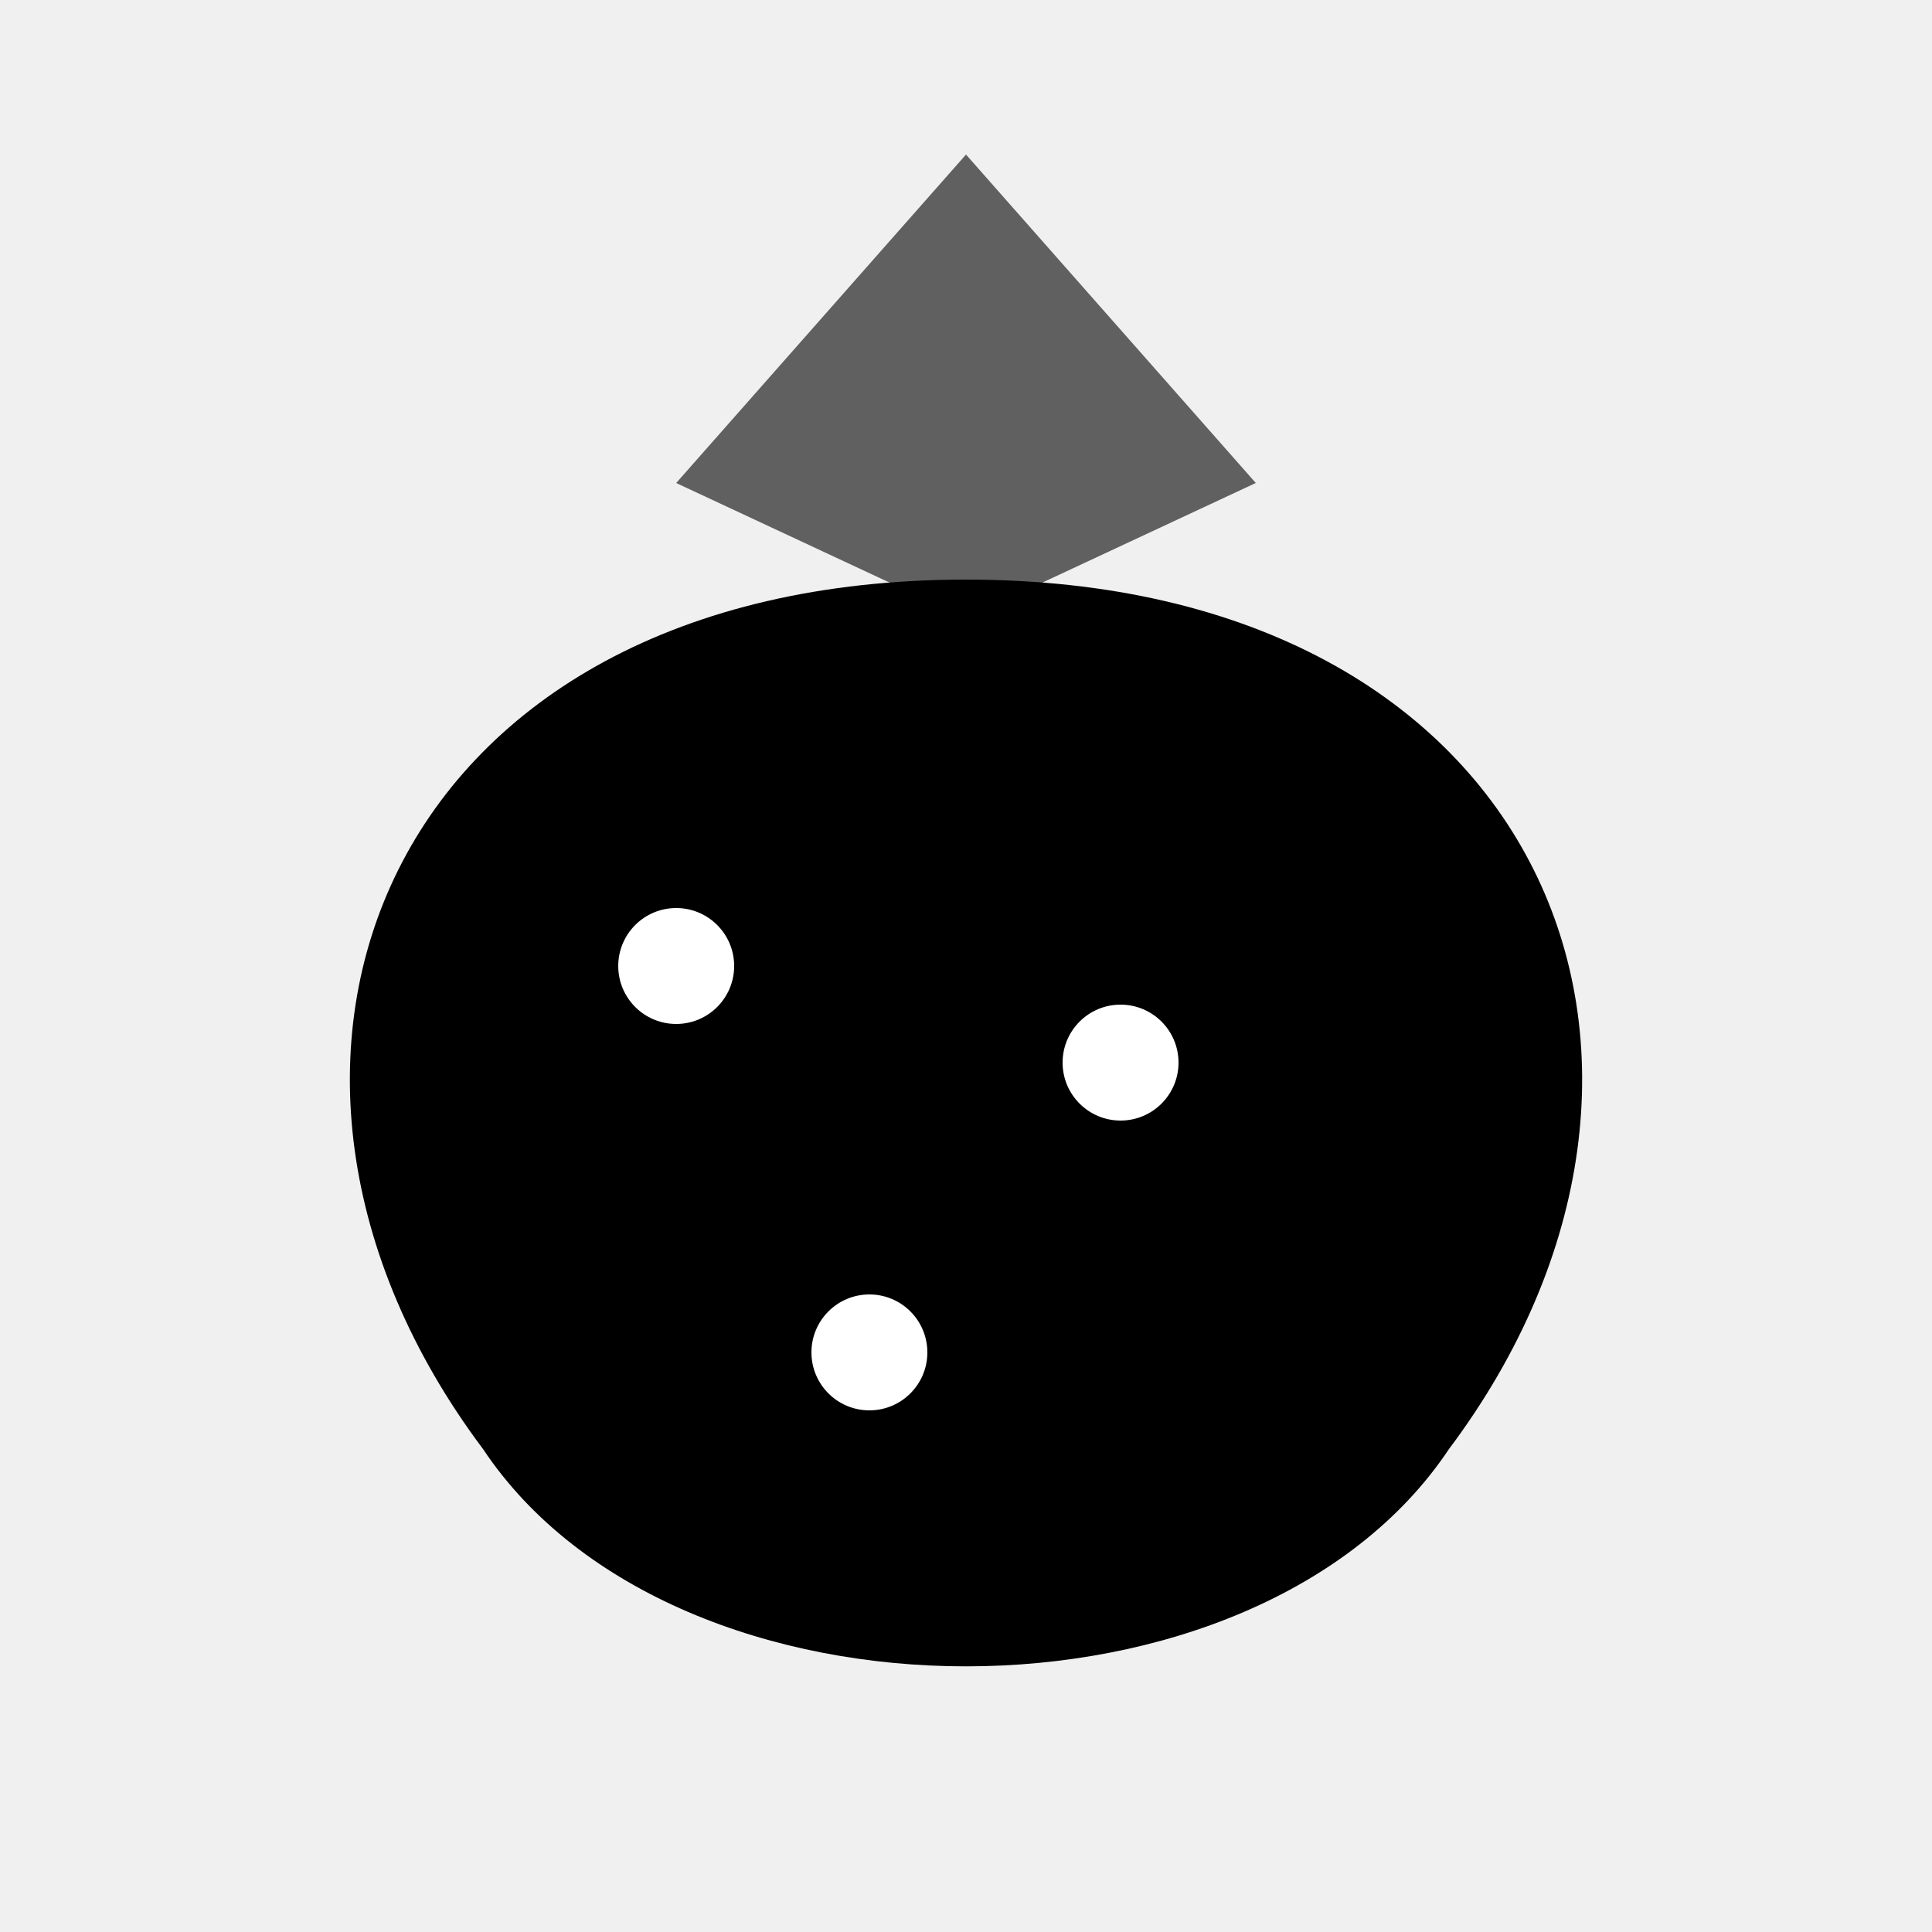
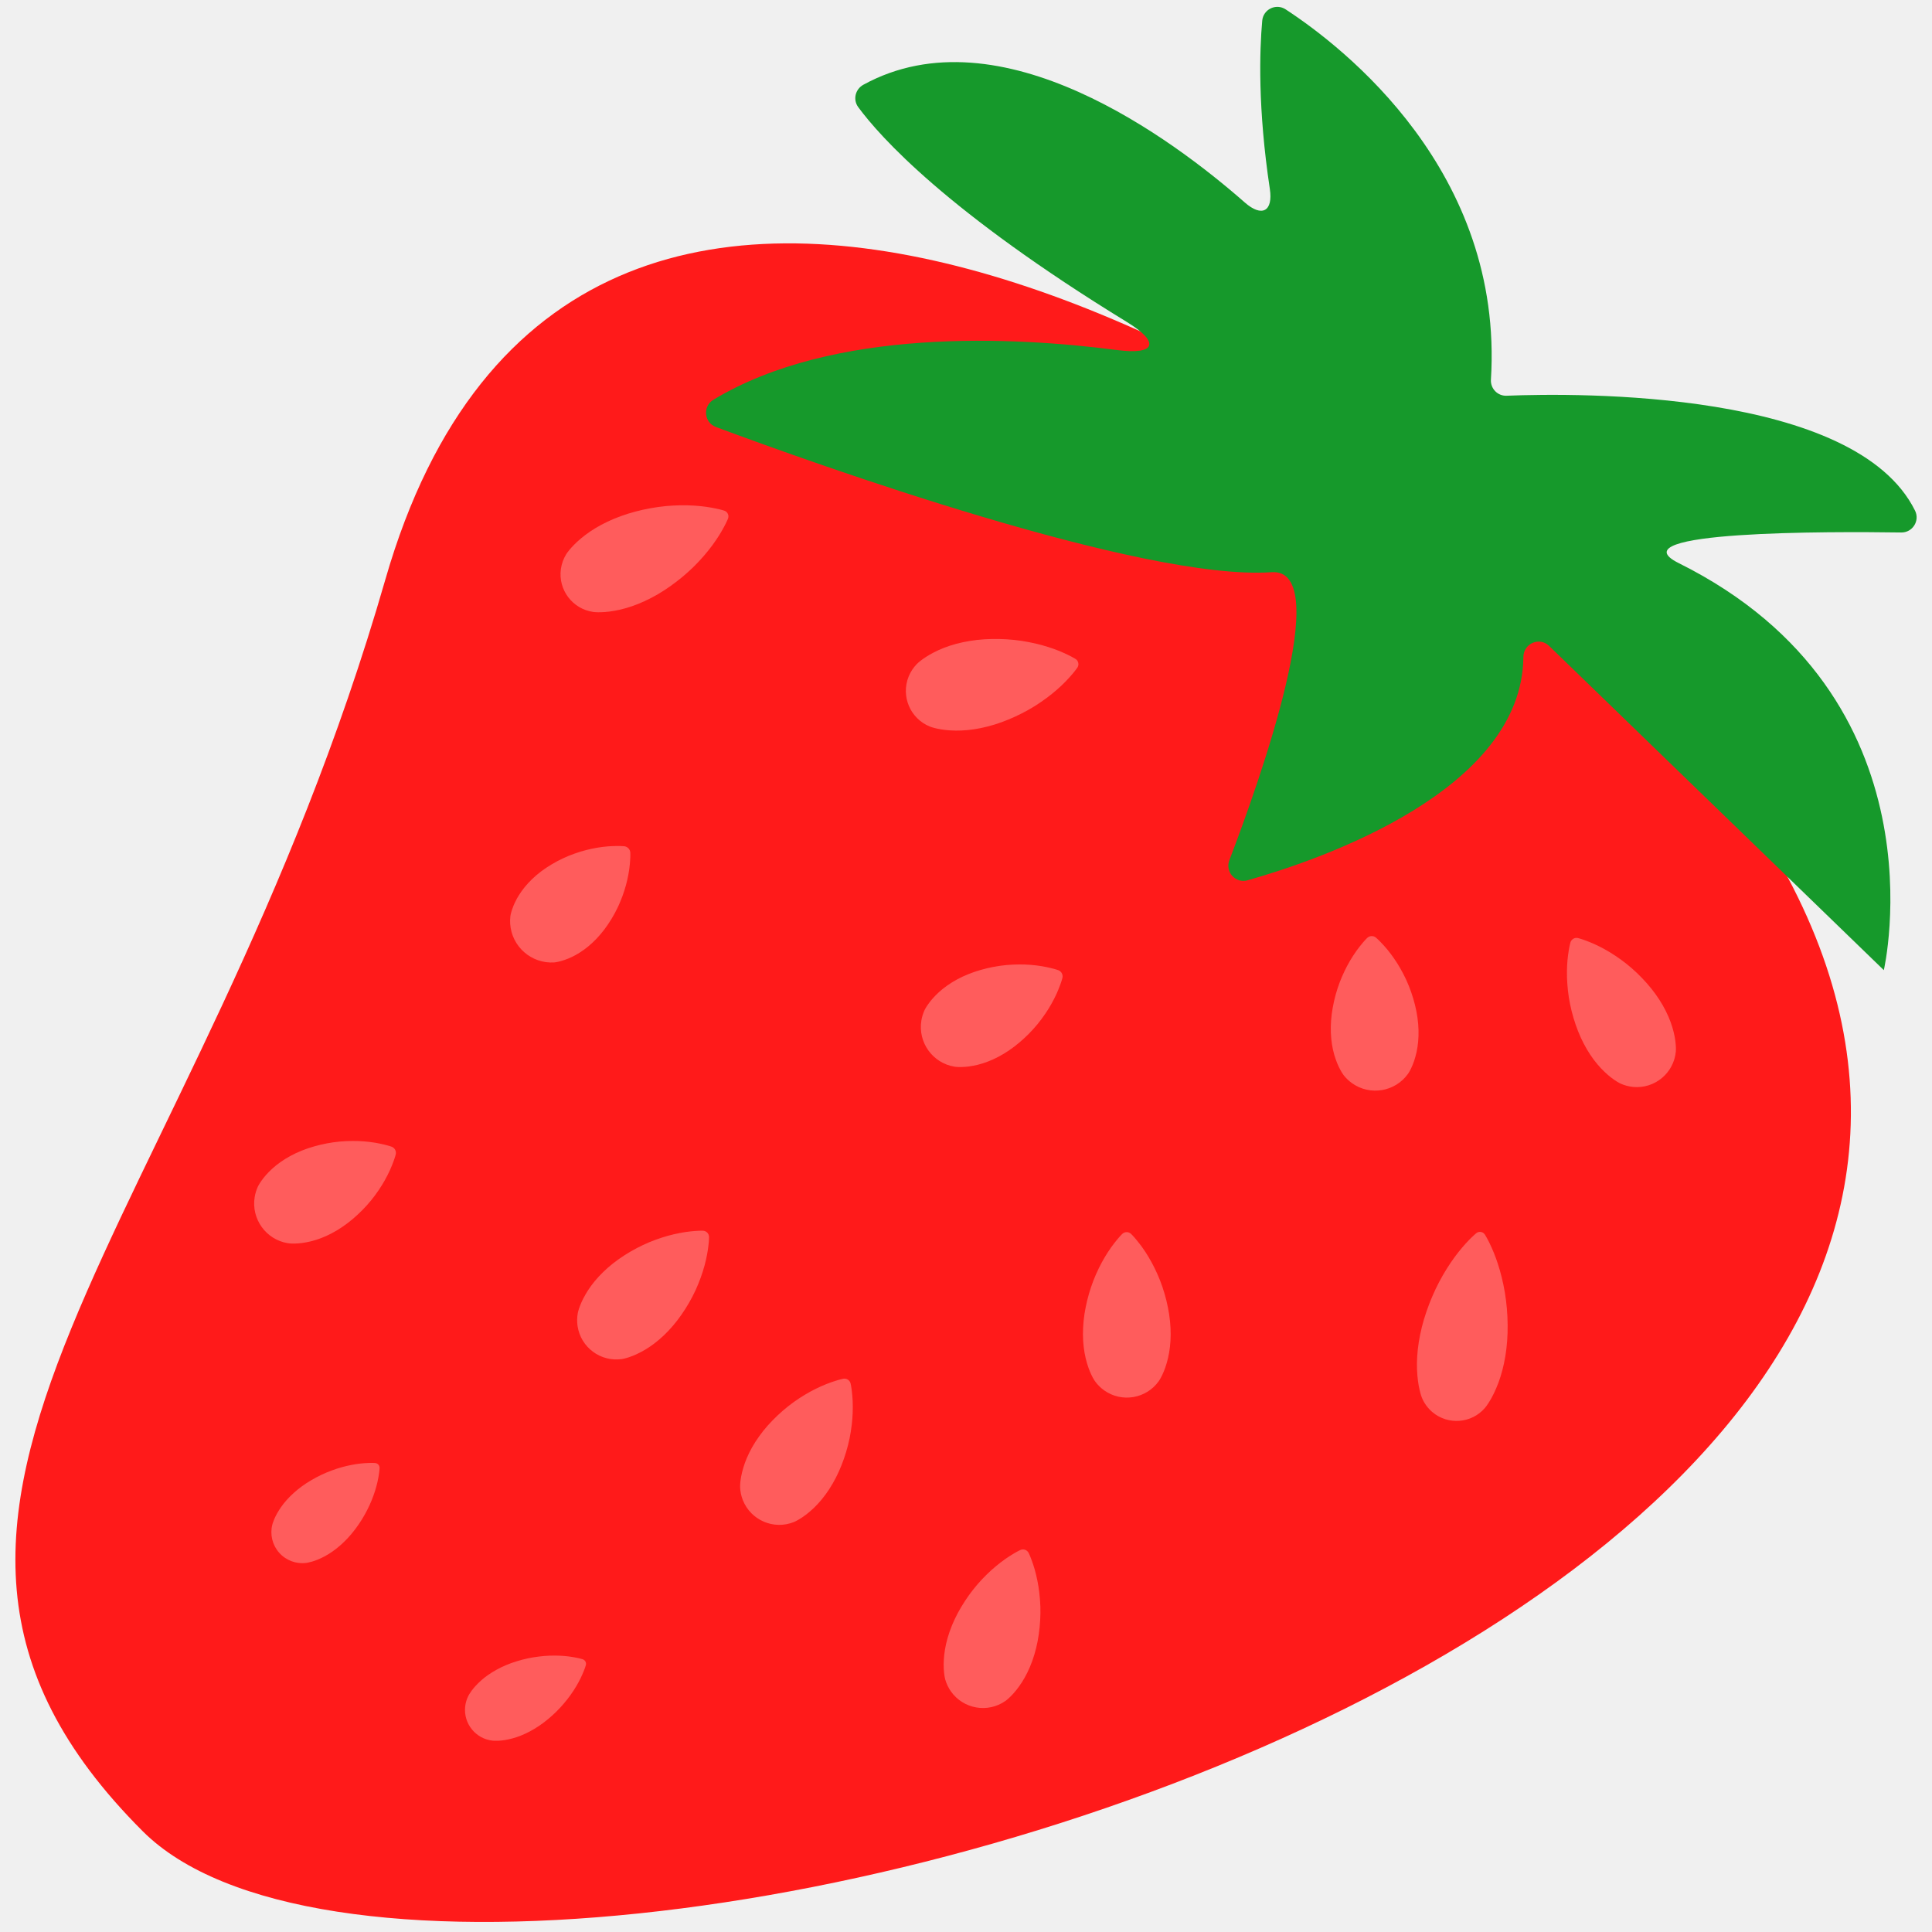
- <svg viewBox="0 0 100 100">
-   <path d="M50 30C20 30 10 55 25 75C35 90 65 90 75 75C90 55 80 30 50 30Z" fill="currentColor" />
-   <path d="M35 25 L50 32 L65 25 L50 8Z" fill="currentColor" opacity="0.6" />
-   <circle cx="35" cy="50" r="3" fill="#fff" />
-   <circle cx="58" cy="55" r="3" fill="#fff" />
-   <circle cx="45" cy="70" r="3" fill="#fff" />
+ <svg xmlns="http://www.w3.org/2000/svg" width="800px" height="800px" viewBox="0 0 512 512" aria-hidden="true" role="img" class="iconify iconify--fxemoji" preserveAspectRatio="xMidYMid meet">
+   <path fill="#FF1A1A" d="M429.725 175.045c-74.584-74.584-277.675-194.859-327.59-21.509S-48.492 398.983 37.809 485.284s632.682-69.474 391.916-310.239z" />
+   <path fill="#FF5C5C" d="M192.935 137.43s-.083.217-.256.588c-.182.351-.416.937-.775 1.55c-.353.627-.764 1.426-1.286 2.235a42.532 42.532 0 0 1-1.791 2.635a45.306 45.306 0 0 1-2.256 2.825a51.302 51.302 0 0 1-2.659 2.851a50.459 50.459 0 0 1-6.24 5.209a42.598 42.598 0 0 1-6.817 3.976c-2.276 1.053-4.51 1.802-6.51 2.263a30.751 30.751 0 0 1-2.787.503c-.851.104-1.607.165-2.246.18c-1.272.043-2.061-.067-2.061-.067c-5.521-.765-9.377-5.862-8.611-11.384a10.285 10.285 0 0 1 1.44-3.966s.423-.676 1.271-1.624c.422-.48.953-1.021 1.579-1.607a31.293 31.293 0 0 1 2.174-1.815c1.636-1.238 3.644-2.471 5.913-3.541c2.266-1.075 4.792-1.99 7.423-2.678a50.633 50.633 0 0 1 8-1.444a51.58 51.58 0 0 1 3.893-.21a45.06 45.06 0 0 1 3.614.082c1.141.072 2.207.182 3.17.316c.956.119 1.832.317 2.54.448c.701.117 1.301.315 1.686.4c.395.106.615.181.615.181a1.605 1.605 0 0 1 .995 2.04l-.018.054zm169.396 111.117s-.157.147-.411.422c-.232.274-.651.679-1.038 1.189c-.402.511-.932 1.132-1.421 1.84a36.098 36.098 0 0 0-3.063 5.179c-.483.993-.94 2.038-1.355 3.117a37.84 37.84 0 0 0-1.856 6.738c-.416 2.287-.58 4.565-.495 6.693c.08 2.128.413 4.106.898 5.794c.249.844.517 1.616.8 2.3c.289.683.574 1.277.847 1.765c.533.977.984 1.53.984 1.53a11.053 11.053 0 0 0 2.073 1.94c4.794 3.413 11.447 2.293 14.859-2.501c0 0 .414-.582.881-1.592c.24-.505.485-1.117.728-1.818c.238-.7.453-1.489.646-2.348c.372-1.717.573-3.712.512-5.841c-.056-2.129-.371-4.391-.937-6.645a37.86 37.86 0 0 0-2.298-6.6a40.137 40.137 0 0 0-1.558-3.02a35.905 35.905 0 0 0-1.695-2.696a35.086 35.086 0 0 0-1.705-2.27c-.535-.675-1.105-1.26-1.54-1.742c-.419-.483-.865-.859-1.114-1.117c-.272-.257-.438-.394-.438-.394a1.746 1.746 0 0 0-2.304.077zm-81.86 8.566s-.201-.076-.56-.183c-.348-.087-.896-.286-1.523-.408c-.635-.136-1.425-.338-2.277-.465a36.073 36.073 0 0 0-5.994-.468a39.727 39.727 0 0 0-3.391.157a37.706 37.706 0 0 0-6.859 1.302c-2.233.634-4.348 1.49-6.218 2.504c-1.872 1.009-3.498 2.179-4.798 3.358a23.137 23.137 0 0 0-1.708 1.731c-.485.56-.892 1.078-1.209 1.537c-.641.908-.937 1.557-.937 1.557c-.373.829-.67 1.766-.824 2.706c-.952 5.81 2.985 11.292 8.795 12.244c0 0 .704.115 1.815.09a18.256 18.256 0 0 0 1.95-.147a23.084 23.084 0 0 0 2.389-.454c1.703-.422 3.581-1.121 5.462-2.113c1.884-.988 3.773-2.267 5.544-3.768a37.73 37.73 0 0 0 4.903-4.969a40.152 40.152 0 0 0 2.02-2.729a36.105 36.105 0 0 0 2.952-5.238c.369-.778.642-1.546.883-2.149c.248-.589.389-1.155.51-1.492c.111-.357.16-.567.16-.567a1.75 1.75 0 0 0-1.085-2.036zm-176.679 46.779s-.201-.076-.56-.183c-.348-.087-.896-.286-1.523-.408c-.635-.136-1.425-.338-2.277-.465a36.073 36.073 0 0 0-5.994-.468a39.727 39.727 0 0 0-3.391.157a37.706 37.706 0 0 0-6.859 1.302c-2.233.634-4.348 1.49-6.218 2.504c-1.872 1.009-3.498 2.179-4.798 3.358a23.137 23.137 0 0 0-1.708 1.731c-.485.56-.892 1.078-1.209 1.537c-.641.908-.937 1.557-.937 1.557c-.373.829-.67 1.766-.824 2.706c-.952 5.81 2.985 11.292 8.795 12.244c0 0 .704.115 1.815.09a18.256 18.256 0 0 0 1.95-.147a23.084 23.084 0 0 0 2.389-.454c1.703-.422 3.581-1.121 5.462-2.113c1.884-.988 3.773-2.267 5.544-3.768a37.73 37.73 0 0 0 4.903-4.969a40.152 40.152 0 0 0 2.02-2.729a36.105 36.105 0 0 0 2.952-5.238c.369-.778.642-1.546.883-2.149c.248-.589.389-1.155.51-1.492c.111-.357.16-.567.16-.567a1.748 1.748 0 0 0-1.085-2.036zm61.663-79.623s-.209-.025-.574-.041c-.35-.001-.917-.06-1.538-.027c-.632.021-1.427.016-2.259.097a34.27 34.27 0 0 0-5.736.973a31.893 31.893 0 0 0-3.118.96c-1.059.357-2.084.799-3.101 1.274a32.971 32.971 0 0 0-2.957 1.574c-1.91 1.13-3.648 2.443-5.113 3.847c-1.468 1.401-2.66 2.897-3.547 4.322a18.215 18.215 0 0 0-1.812 3.794c-.179.5-.266.949-.347 1.233c-.072.293-.094.467-.094.467a11.77 11.77 0 0 0-.058 2.053c.397 6.063 5.634 10.655 11.696 10.258c0 0 .175-.011.471-.067c.288-.065.741-.126 1.251-.277a18.21 18.21 0 0 0 3.89-1.596c1.473-.805 3.034-1.911 4.515-3.298c1.484-1.384 2.893-3.044 4.128-4.888a33.035 33.035 0 0 0 1.738-2.863c.531-.989 1.03-1.987 1.446-3.024a31.52 31.52 0 0 0 1.134-3.059a34.384 34.384 0 0 0 1.294-5.671c.127-.826.167-1.62.224-2.25c.067-.618.04-1.188.059-1.537c.004-.365-.009-.576-.009-.576a1.796 1.796 0 0 0-1.583-1.678zm120.072-47.365a1.631 1.631 0 0 0-.474-2.257s-.192-.125-.543-.32c-.346-.173-.871-.506-1.508-.784c-.641-.294-1.427-.691-2.304-1.032a40.612 40.612 0 0 0-2.929-1.052a43.326 43.326 0 0 0-3.4-.929a49.13 49.13 0 0 0-3.726-.71a47.599 47.599 0 0 0-7.876-.477a39.963 39.963 0 0 0-7.597.856c-2.376.506-4.541 1.231-6.355 2.049c-.906.415-1.728.834-2.448 1.251c-.718.422-1.338.822-1.84 1.189c-1.007.721-1.553 1.278-1.553 1.278a10.415 10.415 0 0 0-2.172 3.32c-2.106 5.22.418 11.158 5.637 13.264c0 0 .723.292 1.935.549c.607.135 1.335.254 2.163.353c.826.094 1.747.148 2.744.166c1.99.022 4.264-.18 6.644-.668a39.981 39.981 0 0 0 7.304-2.258a47.773 47.773 0 0 0 7.026-3.591a48.707 48.707 0 0 0 3.13-2.143a43.315 43.315 0 0 0 2.743-2.212a40.958 40.958 0 0 0 2.263-2.137c.668-.663 1.229-1.342 1.699-1.868c.472-.51.82-1.025 1.068-1.323c.243-.32.369-.511.369-.511v-.003zm11.894 150.083s-.161.153-.424.439c-.24.286-.672.706-1.074 1.24c-.418.534-.967 1.183-1.478 1.927a38.243 38.243 0 0 0-1.625 2.498a39.821 39.821 0 0 0-1.6 2.956a44.466 44.466 0 0 0-1.452 3.298a42.827 42.827 0 0 0-2.067 7.167a35.521 35.521 0 0 0-.706 7.165c.013 2.286.283 4.42.715 6.248c.223.914.465 1.752.727 2.495c.268.743.533 1.39.791 1.923c.501 1.066.936 1.675.936 1.675a10.62 10.62 0 0 0 2.455 2.447c4.683 3.318 11.17 2.211 14.487-2.473c0 0 .432-.61.931-1.678c.256-.534.52-1.182.785-1.926c.26-.743.5-1.582.72-2.497c.426-1.83.69-3.964.696-6.25c.011-2.286-.232-4.725-.727-7.163a42.767 42.767 0 0 0-2.089-7.161a44.86 44.86 0 0 0-1.462-3.294a39.89 39.89 0 0 0-1.609-2.951a38.157 38.157 0 0 0-1.632-2.493c-.514-.742-1.064-1.389-1.484-1.922c-.404-.533-.837-.951-1.078-1.237c-.263-.285-.425-.438-.425-.438a1.691 1.691 0 0 0-2.311.005zm-27.001 83.771s-.203.09-.547.271c-.322.189-.87.44-1.428.808c-.573.363-1.307.79-2.038 1.32a39.837 39.837 0 0 0-4.866 4.059a44.857 44.857 0 0 0-2.474 2.621a42.81 42.81 0 0 0-4.349 6.06a35.52 35.52 0 0 0-3.066 6.514c-.754 2.159-1.214 4.259-1.42 6.127a26.384 26.384 0 0 0-.151 2.594c.003.789.037 1.488.101 2.077c.115 1.173.32 1.892.32 1.892a10.609 10.609 0 0 0 1.493 3.128c3.301 4.695 9.783 5.825 14.478 2.524c0 0 .612-.43 1.439-1.269c.42-.417.886-.94 1.385-1.551a26.198 26.198 0 0 0 1.515-2.111c1.015-1.581 1.978-3.504 2.75-5.656a35.544 35.544 0 0 0 1.715-6.992c.365-2.458.501-4.997.431-7.447a44.701 44.701 0 0 0-.274-3.594a39.66 39.66 0 0 0-1.229-6.215c-.235-.872-.537-1.666-.754-2.308c-.202-.637-.47-1.177-.601-1.527c-.153-.357-.254-.555-.254-.555a1.687 1.687 0 0 0-2.176-.77zm123.006-83.705a1.563 1.563 0 0 0-2.196-.251s-.188.149-.5.435c-.295.289-.784.704-1.302 1.248a43.016 43.016 0 0 0-3.874 4.58a48.592 48.592 0 0 0-2.128 3.134a55.612 55.612 0 0 0-2.046 3.55a56.118 56.118 0 0 0-3.372 7.889a47.73 47.73 0 0 0-2.027 8.105c-.412 2.625-.541 5.115-.455 7.281c.05 1.084.134 2.084.255 2.978c.126.895.268 1.68.423 2.333c.297 1.303.612 2.072.612 2.072a10.068 10.068 0 0 0 2.727 3.77c4.165 3.567 10.434 3.082 14.001-1.083c0 0 .54-.631 1.23-1.776c.352-.571.732-1.273 1.132-2.083c.395-.811.787-1.735 1.174-2.749c.76-2.03 1.417-4.436 1.848-7.058c.435-2.621.648-5.456.613-8.332a55.991 55.991 0 0 0-.732-8.548a55.777 55.777 0 0 0-.832-4.013a49.098 49.098 0 0 0-1.04-3.642a42.951 42.951 0 0 0-2.245-5.562c-.321-.679-.656-1.226-.846-1.593c-.207-.37-.339-.57-.339-.57a.996.996 0 0 0-.081-.115zm-169.944 38.326s-.219.04-.595.137c-.357.109-.948.226-1.577.455c-.641.22-1.455.465-2.289.811a39.846 39.846 0 0 0-5.675 2.817c-1.002.6-2.015 1.26-3.015 1.975a42.738 42.738 0 0 0-5.637 4.885a35.437 35.437 0 0 0-4.494 5.625c-1.234 1.925-2.17 3.861-2.804 5.63a26.304 26.304 0 0 0-.749 2.489c-.18.769-.31 1.456-.384 2.044c-.16 1.167-.128 1.915-.128 1.915c.053 1.118.289 2.291.726 3.389c2.121 5.333 8.164 7.937 13.497 5.817c0 0 .695-.276 1.694-.9c.505-.309 1.08-.708 1.707-1.187a26.327 26.327 0 0 0 1.964-1.702c1.354-1.302 2.738-2.949 3.988-4.863a35.483 35.483 0 0 0 3.291-6.403a42.834 42.834 0 0 0 2.148-7.143a44.38 44.38 0 0 0 .568-3.559a39.785 39.785 0 0 0 .247-6.331c-.027-.902-.136-1.745-.198-2.42c-.048-.667-.184-1.254-.231-1.625c-.066-.383-.118-.599-.118-.599a1.682 1.682 0 0 0-1.936-1.257zM100.594 389.05a1.284 1.284 0 0 0-1.228-1.339l-.487-.021c-.299.008-.779-.028-1.312.015c-.541.033-1.22.049-1.937.137a31.773 31.773 0 0 0-4.974.962c-.898.251-1.826.537-2.737.888a32.823 32.823 0 0 0-5.392 2.555c-3.45 1.989-6.304 4.648-8.021 7.118a20.914 20.914 0 0 0-1.107 1.758a16.315 16.315 0 0 0-.732 1.493c-.363.875-.506 1.448-.506 1.448a8.205 8.205 0 0 0 8.998 10.124s.586-.075 1.498-.333c.455-.13.983-.316 1.568-.551c.583-.239 1.212-.54 1.876-.893c2.655-1.416 5.63-3.938 8.01-7.131a32.74 32.74 0 0 0 3.17-5.055c.455-.863.848-1.751 1.203-2.614c.355-.862.656-1.715.913-2.527c.255-.813.464-1.588.627-2.299c.172-.701.267-1.374.363-1.907c.105-.524.125-1.005.168-1.301l.036-.487l.003-.04zm315.585-139.294s-.063.213-.147.592c-.064.368-.228.948-.308 1.612c-.094.672-.243 1.508-.313 2.408c-.084.909-.139 1.91-.153 2.976a39.987 39.987 0 0 0 .098 3.359c.081 1.165.212 2.367.397 3.582c.386 2.421.99 4.89 1.805 7.238c.801 2.355 1.82 4.584 2.982 6.553c1.158 1.972 2.461 3.682 3.751 5.048a26.248 26.248 0 0 0 1.88 1.794c.604.508 1.158.935 1.648 1.268c.969.671 1.65.98 1.65.98c1.021.459 2.173.779 3.351.887c5.716.523 10.773-3.687 11.295-9.403c0 0 .068-.745-.036-1.919a20.4 20.4 0 0 0-.286-2.06a26.302 26.302 0 0 0-.629-2.521c-.549-1.797-1.391-3.776-2.531-5.757c-1.137-1.984-2.57-3.972-4.22-5.833a42.86 42.86 0 0 0-5.398-5.149a44.3 44.3 0 0 0-2.917-2.117a40.107 40.107 0 0 0-2.871-1.747a37.75 37.75 0 0 0-2.663-1.339c-.817-.385-1.617-.668-2.248-.919c-.617-.259-1.201-.403-1.553-.53a9.277 9.277 0 0 0-.587-.165a1.69 1.69 0 0 0-1.997 1.162zm-229.872 76.398s-.222-.011-.61-.002c-.373.025-.975.004-1.639.084c-.675.068-1.523.122-2.414.268a39.675 39.675 0 0 0-6.168 1.451a44.664 44.664 0 0 0-3.385 1.237a42.855 42.855 0 0 0-6.602 3.473c-2.097 1.338-4.02 2.857-5.657 4.454c-1.64 1.593-2.992 3.266-4.012 4.843a26.145 26.145 0 0 0-1.296 2.253c-.35.707-.633 1.348-.84 1.902c-.422 1.1-.56 1.835-.56 1.835a10.632 10.632 0 0 0-.065 3.466c.851 5.676 6.142 9.588 11.818 8.737c0 0 .74-.111 1.855-.491a20.372 20.372 0 0 0 1.933-.768a26.47 26.47 0 0 0 2.3-1.21c1.615-.96 3.337-2.248 4.991-3.827c1.657-1.576 3.247-3.44 4.663-5.486a42.77 42.77 0 0 0 3.718-6.466a44.198 44.198 0 0 0 1.363-3.336c.4-1.095.734-2.176 1.014-3.204c.278-1.029.5-2.008.668-2.904c.18-.885.265-1.73.359-2.402c.105-.66.106-1.263.145-1.634c.023-.388.021-.61.021-.61a1.685 1.685 0 0 0-1.6-1.663zM155.256 441.29a1.285 1.285 0 0 0-.888-1.585l-.47-.132c-.292-.061-.752-.206-1.28-.287c-.534-.092-1.199-.233-1.916-.311a30.771 30.771 0 0 0-2.375-.198a31.998 31.998 0 0 0-2.687-.007c-.932.038-1.9.103-2.867.236a32.69 32.69 0 0 0-5.834 1.25c-3.814 1.144-7.202 3.077-9.44 5.087c-.559.503-1.057.991-1.481 1.457c-.422.47-.777.902-1.055 1.285c-.555.768-.825 1.293-.825 1.293a8.35 8.35 0 0 0-.867 2.9a8.205 8.205 0 0 0 7.302 9.018s.587.062 1.534.02a16.23 16.23 0 0 0 1.653-.177a20.98 20.98 0 0 0 2.031-.439c2.909-.769 6.383-2.541 9.432-5.103a32.723 32.723 0 0 0 4.245-4.192a30.4 30.4 0 0 0 1.77-2.268a32.136 32.136 0 0 0 1.468-2.25c.435-.733.816-1.439 1.137-2.094c.328-.643.575-1.276.791-1.773c.222-.486.353-.95.462-1.228l.147-.465a.201.201 0 0 0 .013-.037z" />
+   <path fill="#16992B" d="M395.111 100.598c3.439-55.18-39.063-88.094-54.406-98.118c-2.545-1.663-5.933-.023-6.203 3.005c-.71 7.954-1.198 23.232 2.017 44.583c.897 5.958-2.098 7.578-6.625 3.601c-18.845-16.557-64.797-51.102-101.087-31.213c-2.157 1.182-2.824 3.955-1.366 5.937c5.726 7.784 23.483 27.71 71.251 56.975c8.79 5.385 7.607 8.735-2.615 7.405c-27.365-3.561-75.173-6.042-107.013 13.163c-2.887 1.742-2.502 6.043.658 7.219c25.725 9.578 112.862 40.864 147.243 38.483c17.01-1.178-3.292 55.755-11.173 76.34c-1.182 3.088 1.652 6.21 4.833 5.309c20.126-5.702 72.766-23.973 73.086-59.174c.032-3.576 4.242-5.432 6.81-2.944l88.711 85.931l.001.001c.014-.062 16.823-72.469-54.355-107.871c-17.239-8.574 40.096-8.394 58.965-8.115c2.996.044 4.994-3.1 3.666-5.785c-15.824-31.987-89.198-31.216-108.248-30.458c-2.378.096-4.298-1.898-4.15-4.274z" />
</svg>
